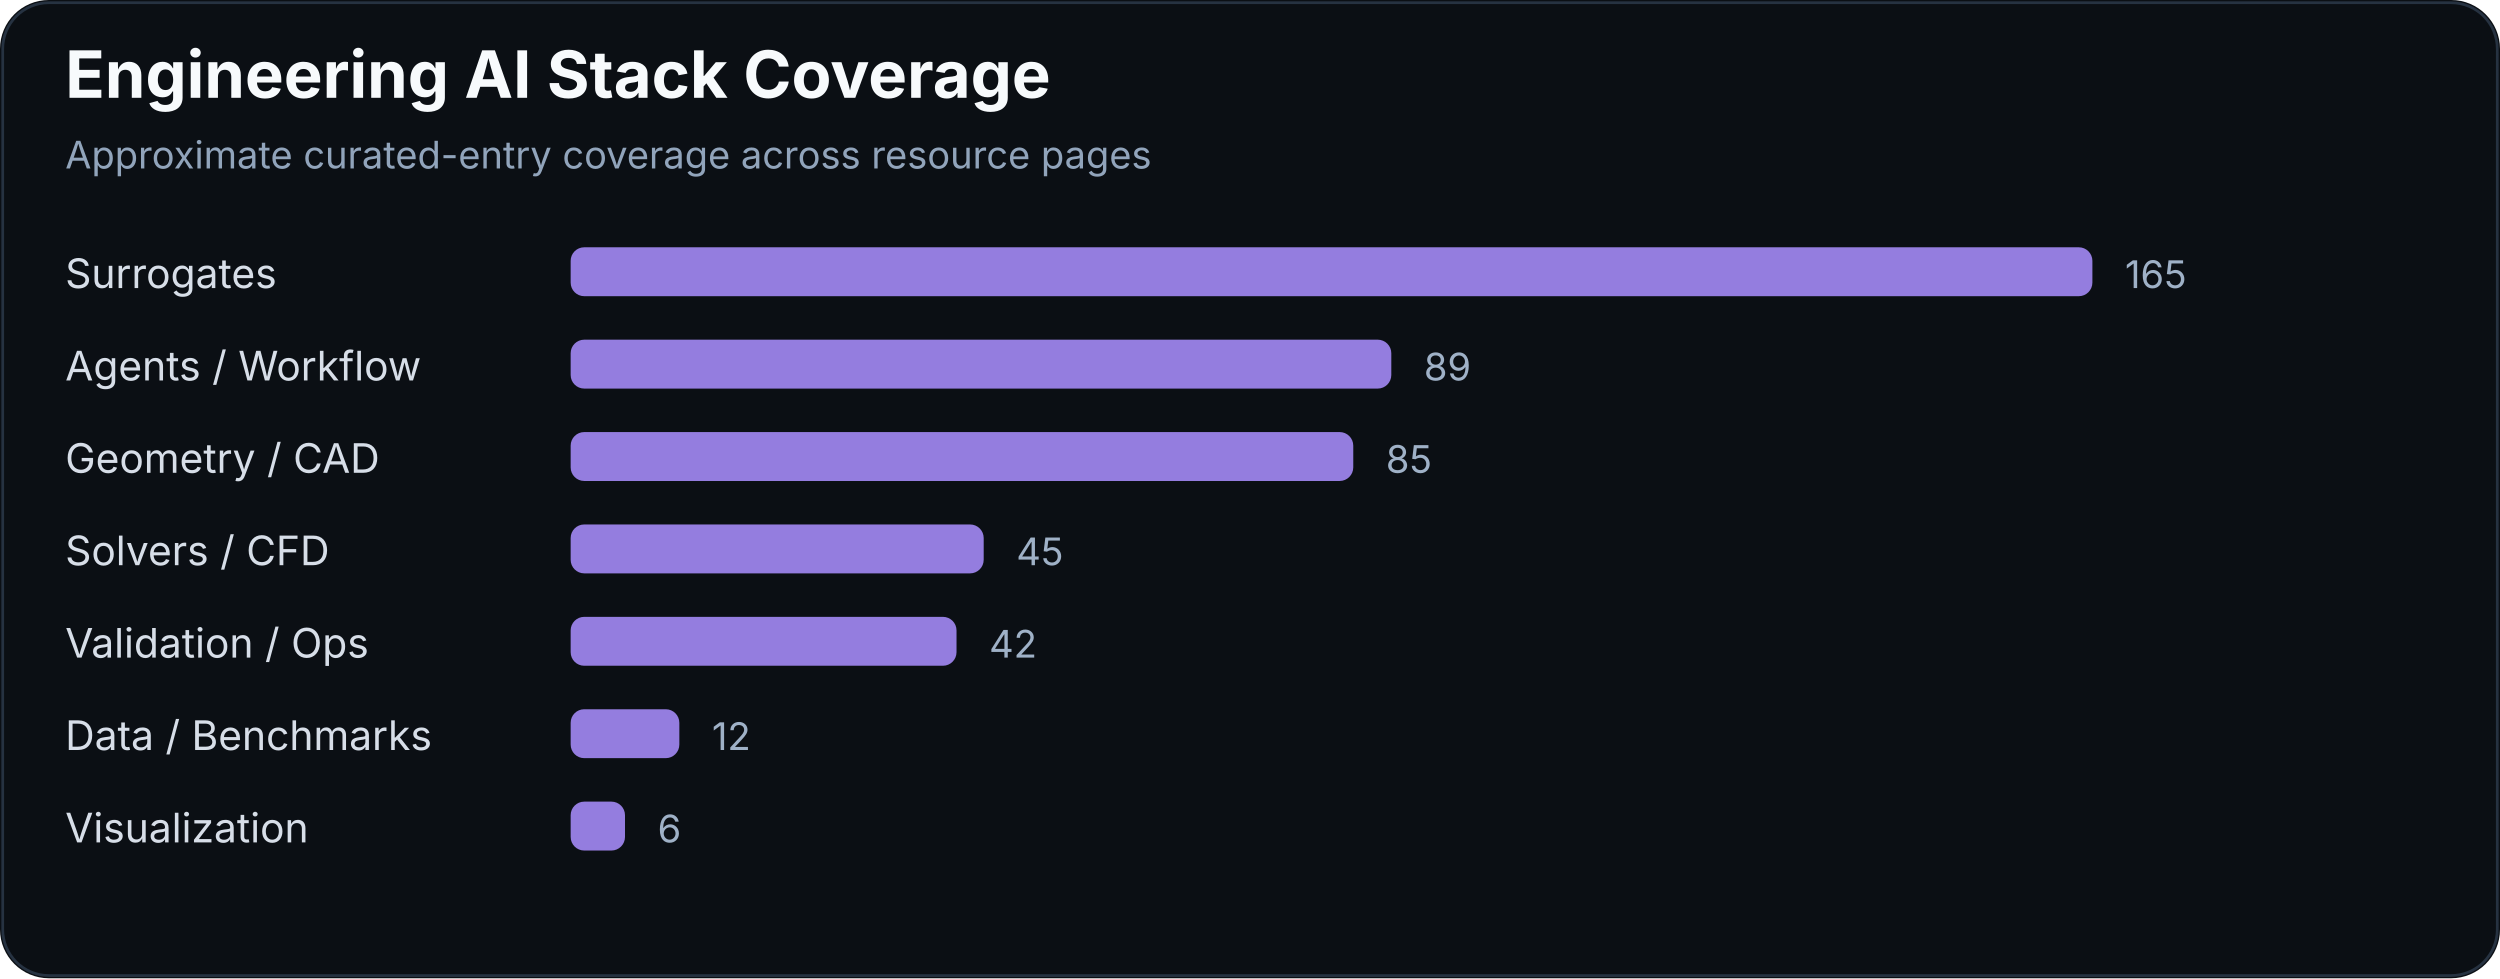
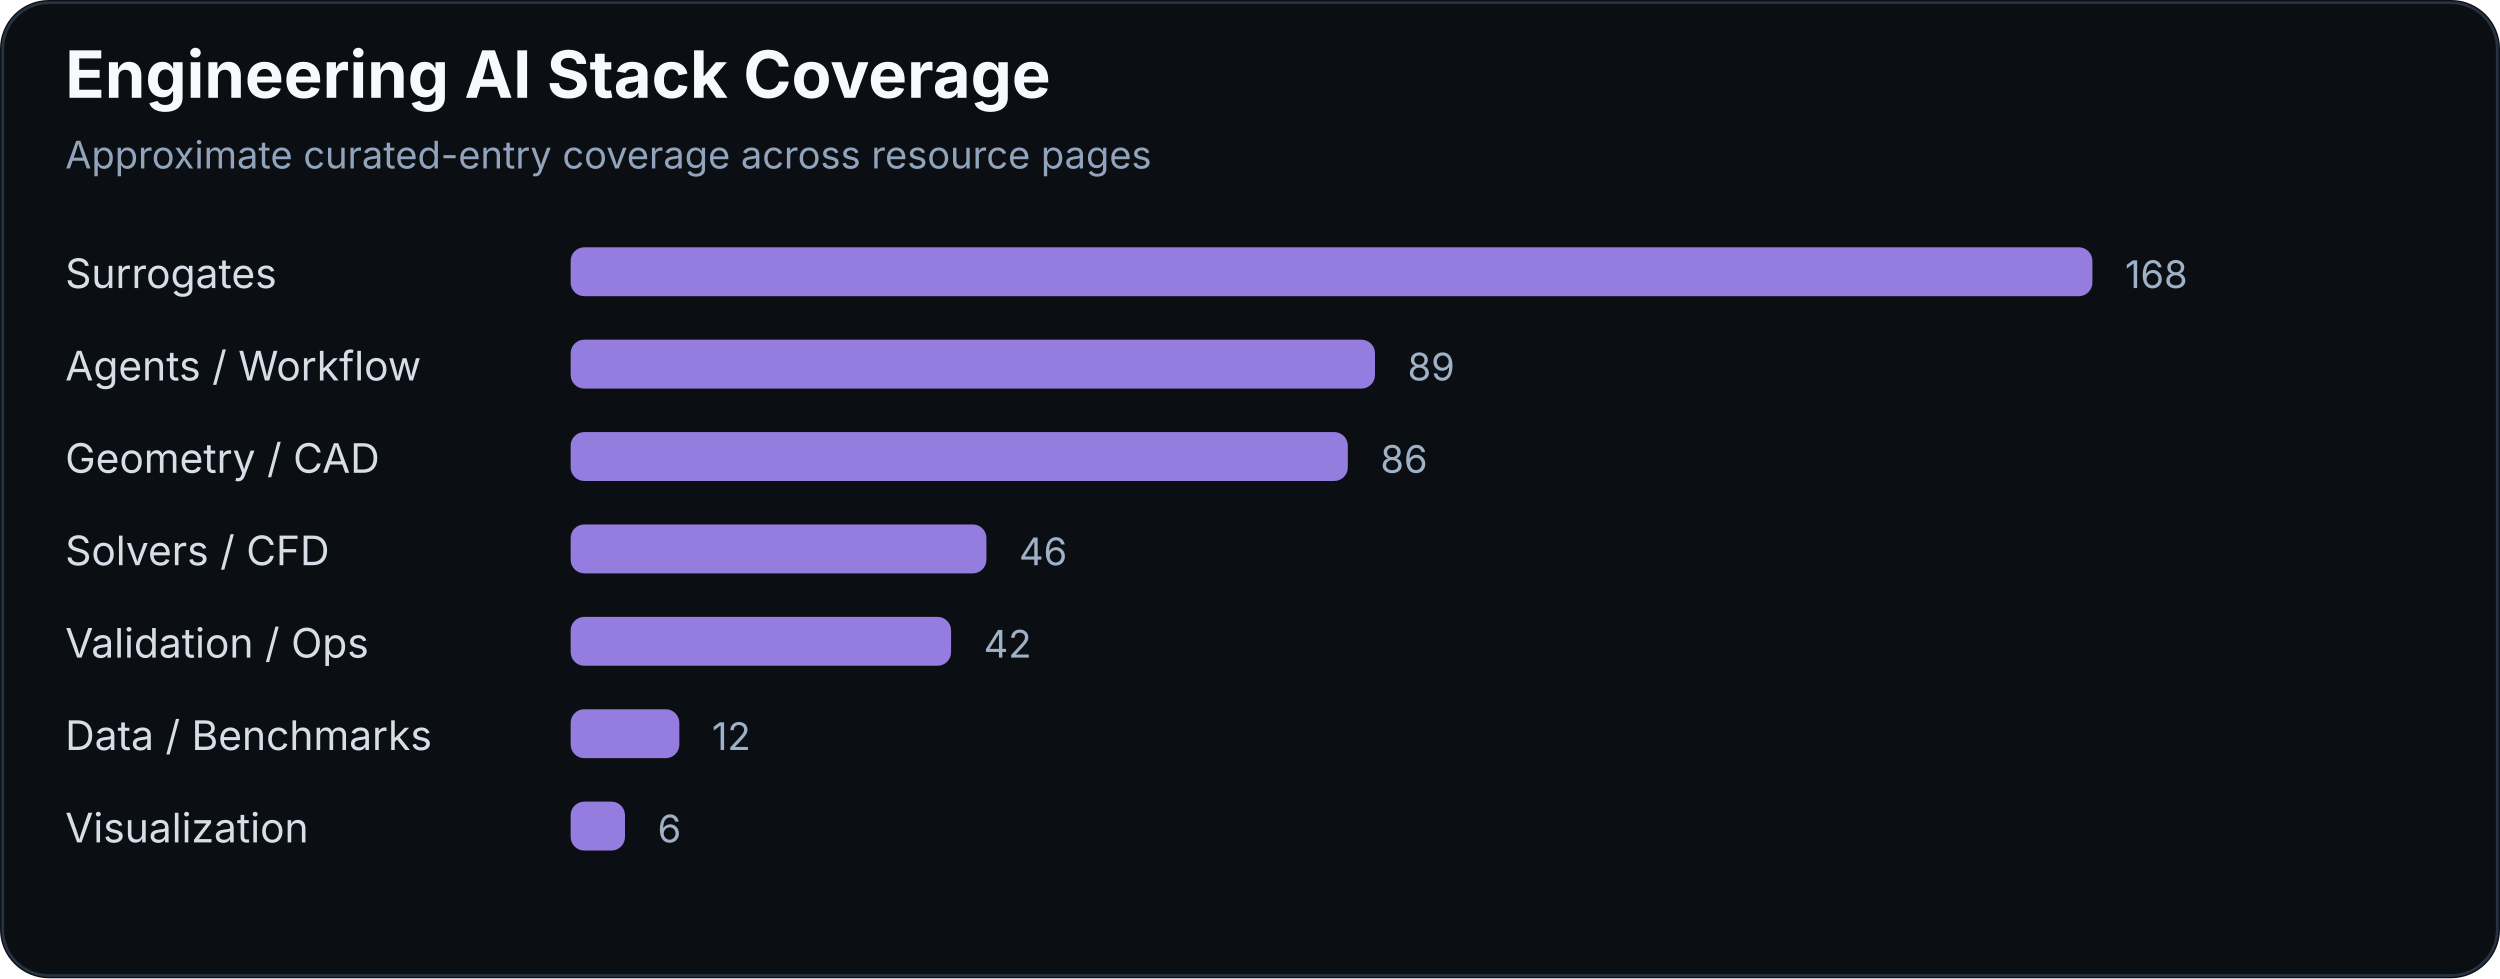
<svg xmlns="http://www.w3.org/2000/svg" width="920" height="360" viewBox="0 0 920 360">
  <rect width="100%" height="100%" rx="18" fill="#0b0f14" />
  <rect x="1" y="1" width="918" height="358" rx="17" fill="none" stroke="#263241" />
  <text x="24" y="36" font-size="24" font-family="Inter, ui-sans-serif, system-ui, -apple-system, Segoe UI, sans-serif" font-weight="700" fill="#f7fafc">Engineering AI Stack Coverage</text>
  <text x="24" y="62" font-size="14" font-family="Inter, ui-sans-serif, system-ui, -apple-system, Segoe UI, sans-serif" fill="#91a4bb">Approximate curated-entry coverage across resource pages</text>
  <g font-family="Inter, ui-sans-serif, system-ui, -apple-system, Segoe UI, sans-serif">
    <text x="24" y="106" font-size="15" fill="#d7dee8">Surrogates</text>
    <rect x="210" y="91" width="560" height="18" rx="5" fill="#a78bfa" opacity="0.88" />
-     <text x="782" y="106" font-size="14" fill="#9fb1c7">165</text>
+     <text x="782" y="106" font-size="14" fill="#9fb1c7">168</text>
    <text x="24" y="140" font-size="15" fill="#d7dee8">Agents / Workflow</text>
-     <rect x="210" y="125" width="302" height="18" rx="5" fill="#a78bfa" opacity="0.88" />
-     <text x="524" y="140" font-size="14" fill="#9fb1c7">89</text>
+     <rect x="210" y="125" width="296" height="18" rx="5" fill="#a78bfa" opacity="0.88" />
+     <text x="518" y="140" font-size="14" fill="#9fb1c7">89</text>
    <text x="24" y="174" font-size="15" fill="#d7dee8">Geometry / CAD</text>
-     <rect x="210" y="159" width="288" height="18" rx="5" fill="#a78bfa" opacity="0.88" />
-     <text x="510" y="174" font-size="14" fill="#9fb1c7">85</text>
+     <rect x="210" y="159" width="286" height="18" rx="5" fill="#a78bfa" opacity="0.88" />
+     <text x="508" y="174" font-size="14" fill="#9fb1c7">86</text>
    <text x="24" y="208" font-size="15" fill="#d7dee8">Solvers / CFD</text>
-     <rect x="210" y="193" width="152" height="18" rx="5" fill="#a78bfa" opacity="0.88" />
-     <text x="374" y="208" font-size="14" fill="#9fb1c7">45</text>
+     <rect x="210" y="193" width="153" height="18" rx="5" fill="#a78bfa" opacity="0.88" />
+     <text x="375" y="208" font-size="14" fill="#9fb1c7">46</text>
    <text x="24" y="242" font-size="15" fill="#d7dee8">Validation / Ops</text>
-     <rect x="210" y="227" width="142" height="18" rx="5" fill="#a78bfa" opacity="0.88" />
-     <text x="364" y="242" font-size="14" fill="#9fb1c7">42</text>
+     <rect x="210" y="227" width="140" height="18" rx="5" fill="#a78bfa" opacity="0.88" />
+     <text x="362" y="242" font-size="14" fill="#9fb1c7">42</text>
    <text x="24" y="276" font-size="15" fill="#d7dee8">Data / Benchmarks</text>
    <rect x="210" y="261" width="40" height="18" rx="5" fill="#a78bfa" opacity="0.88" />
    <text x="262" y="276" font-size="14" fill="#9fb1c7">12</text>
    <text x="24" y="310" font-size="15" fill="#d7dee8">Visualization</text>
    <rect x="210" y="295" width="20" height="18" rx="5" fill="#a78bfa" opacity="0.88" />
    <text x="242" y="310" font-size="14" fill="#9fb1c7">6</text>
  </g>
</svg>
